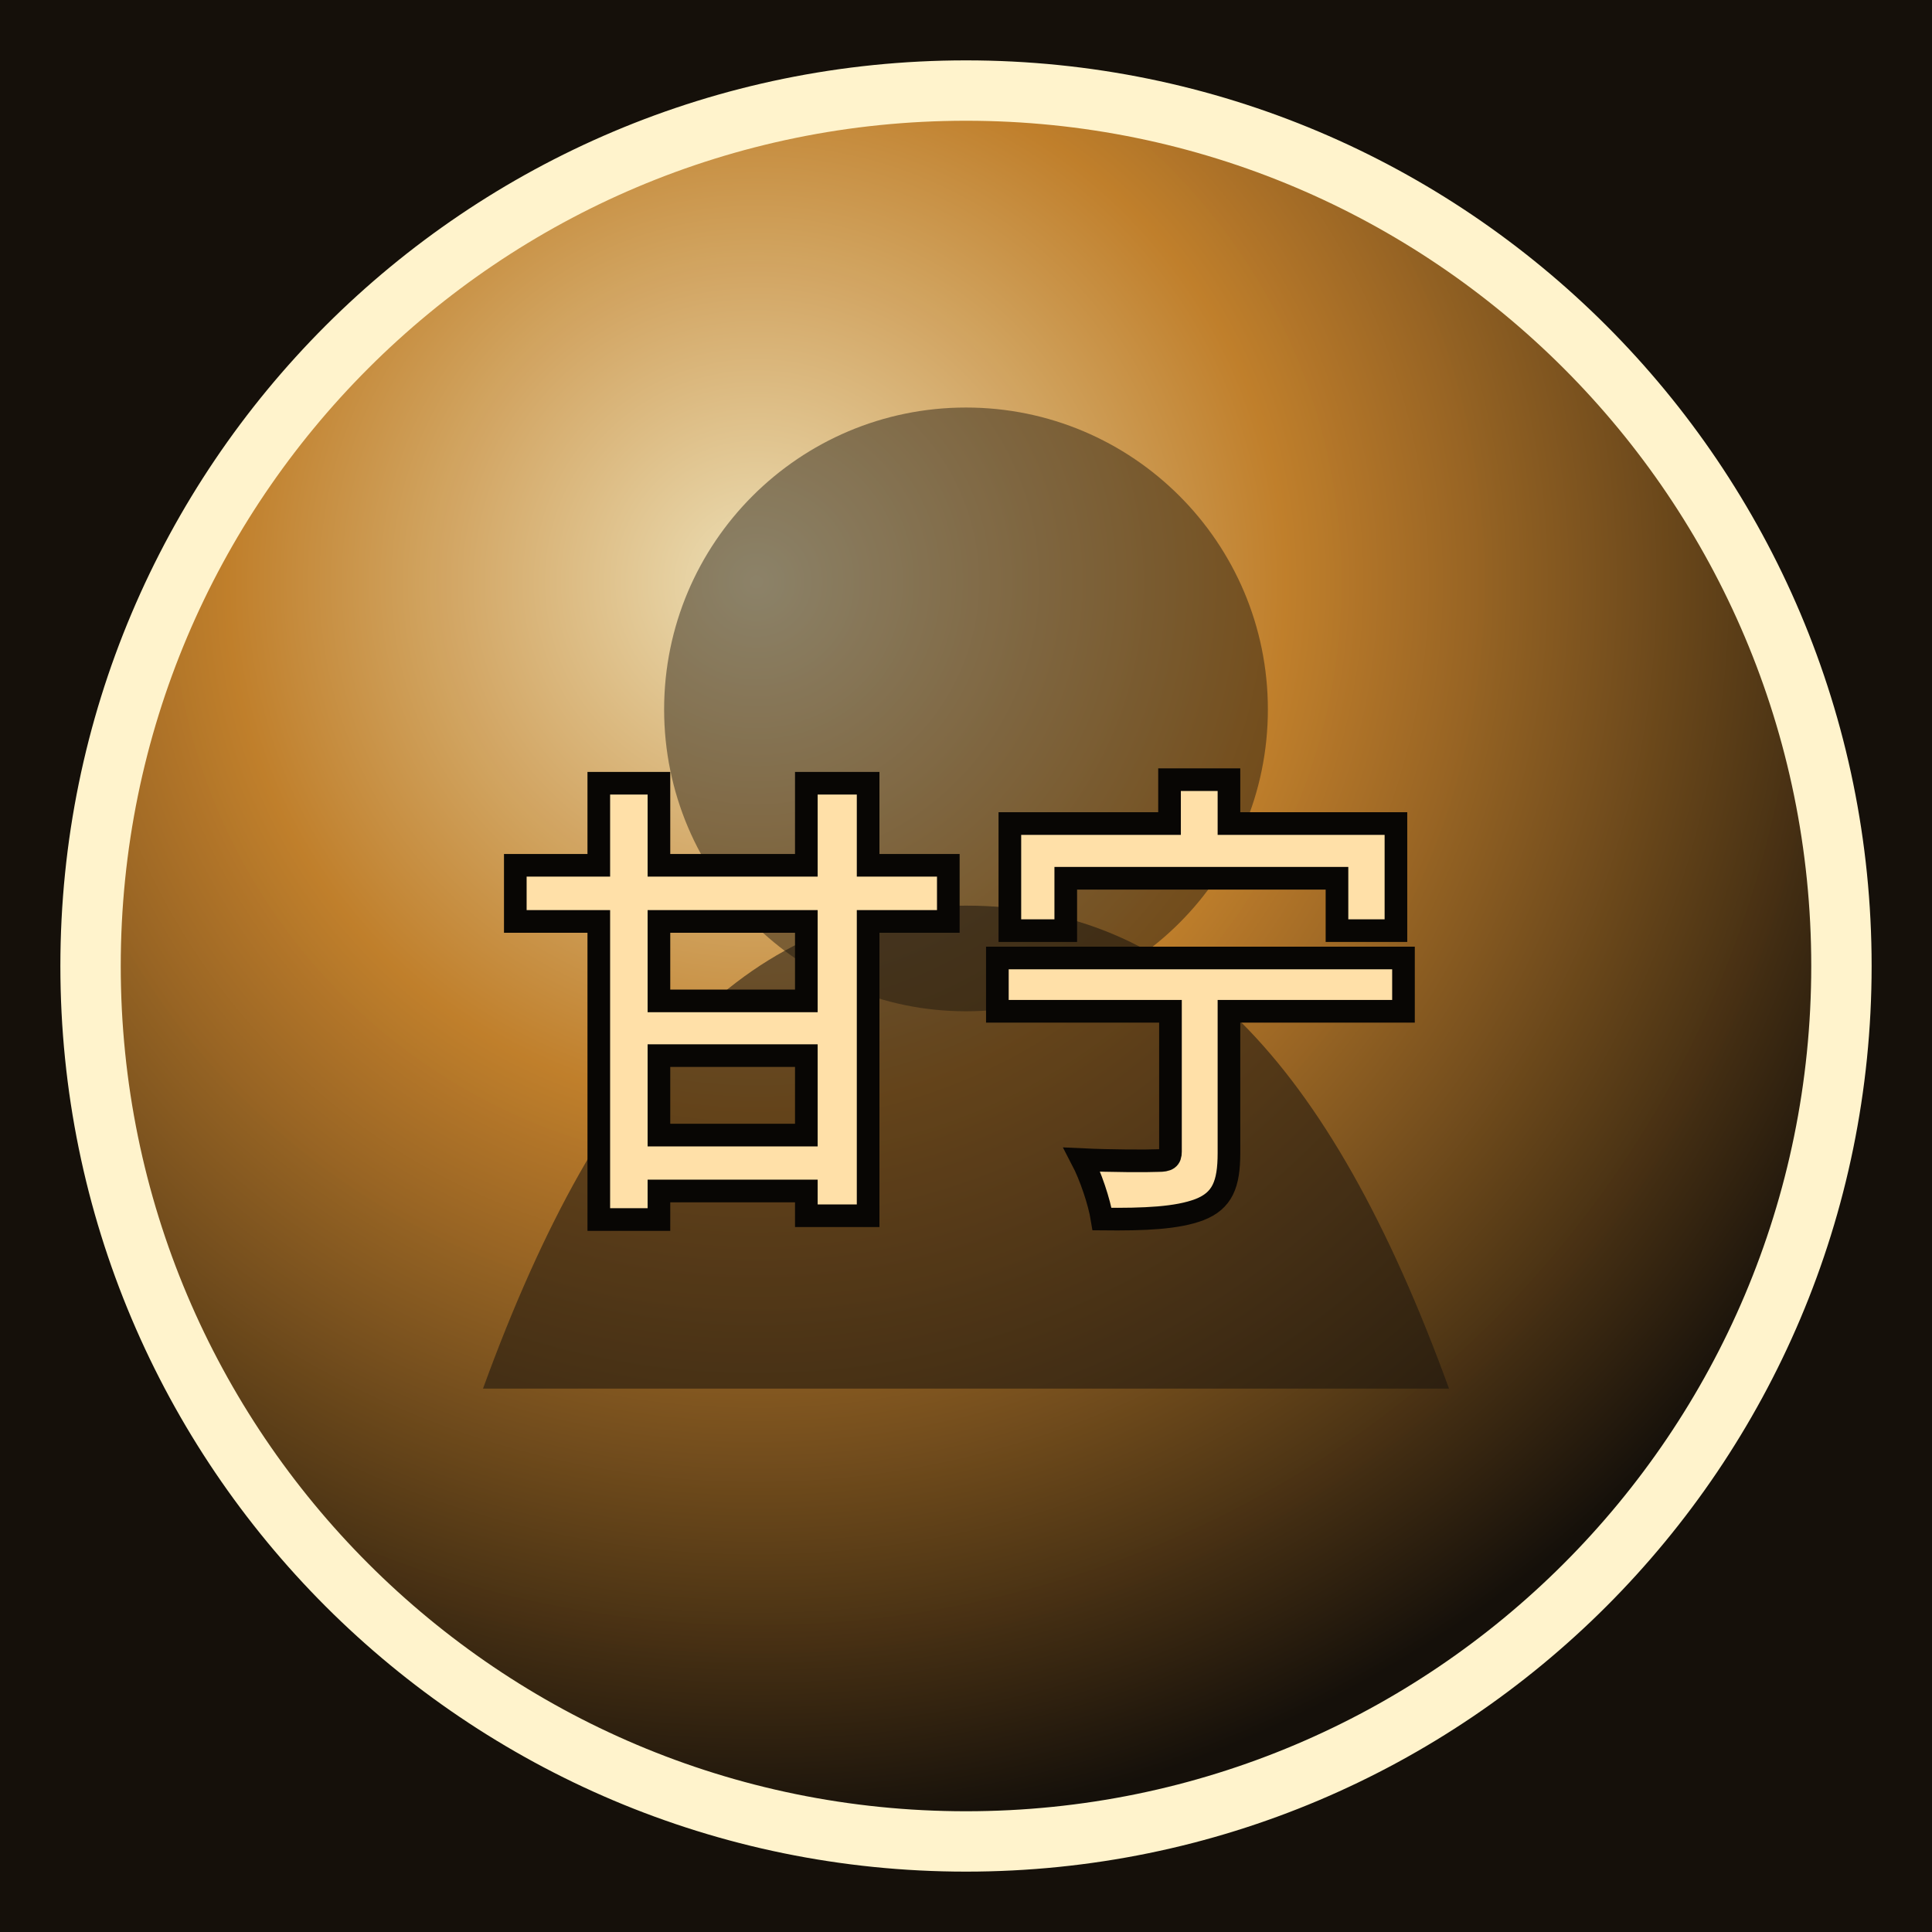
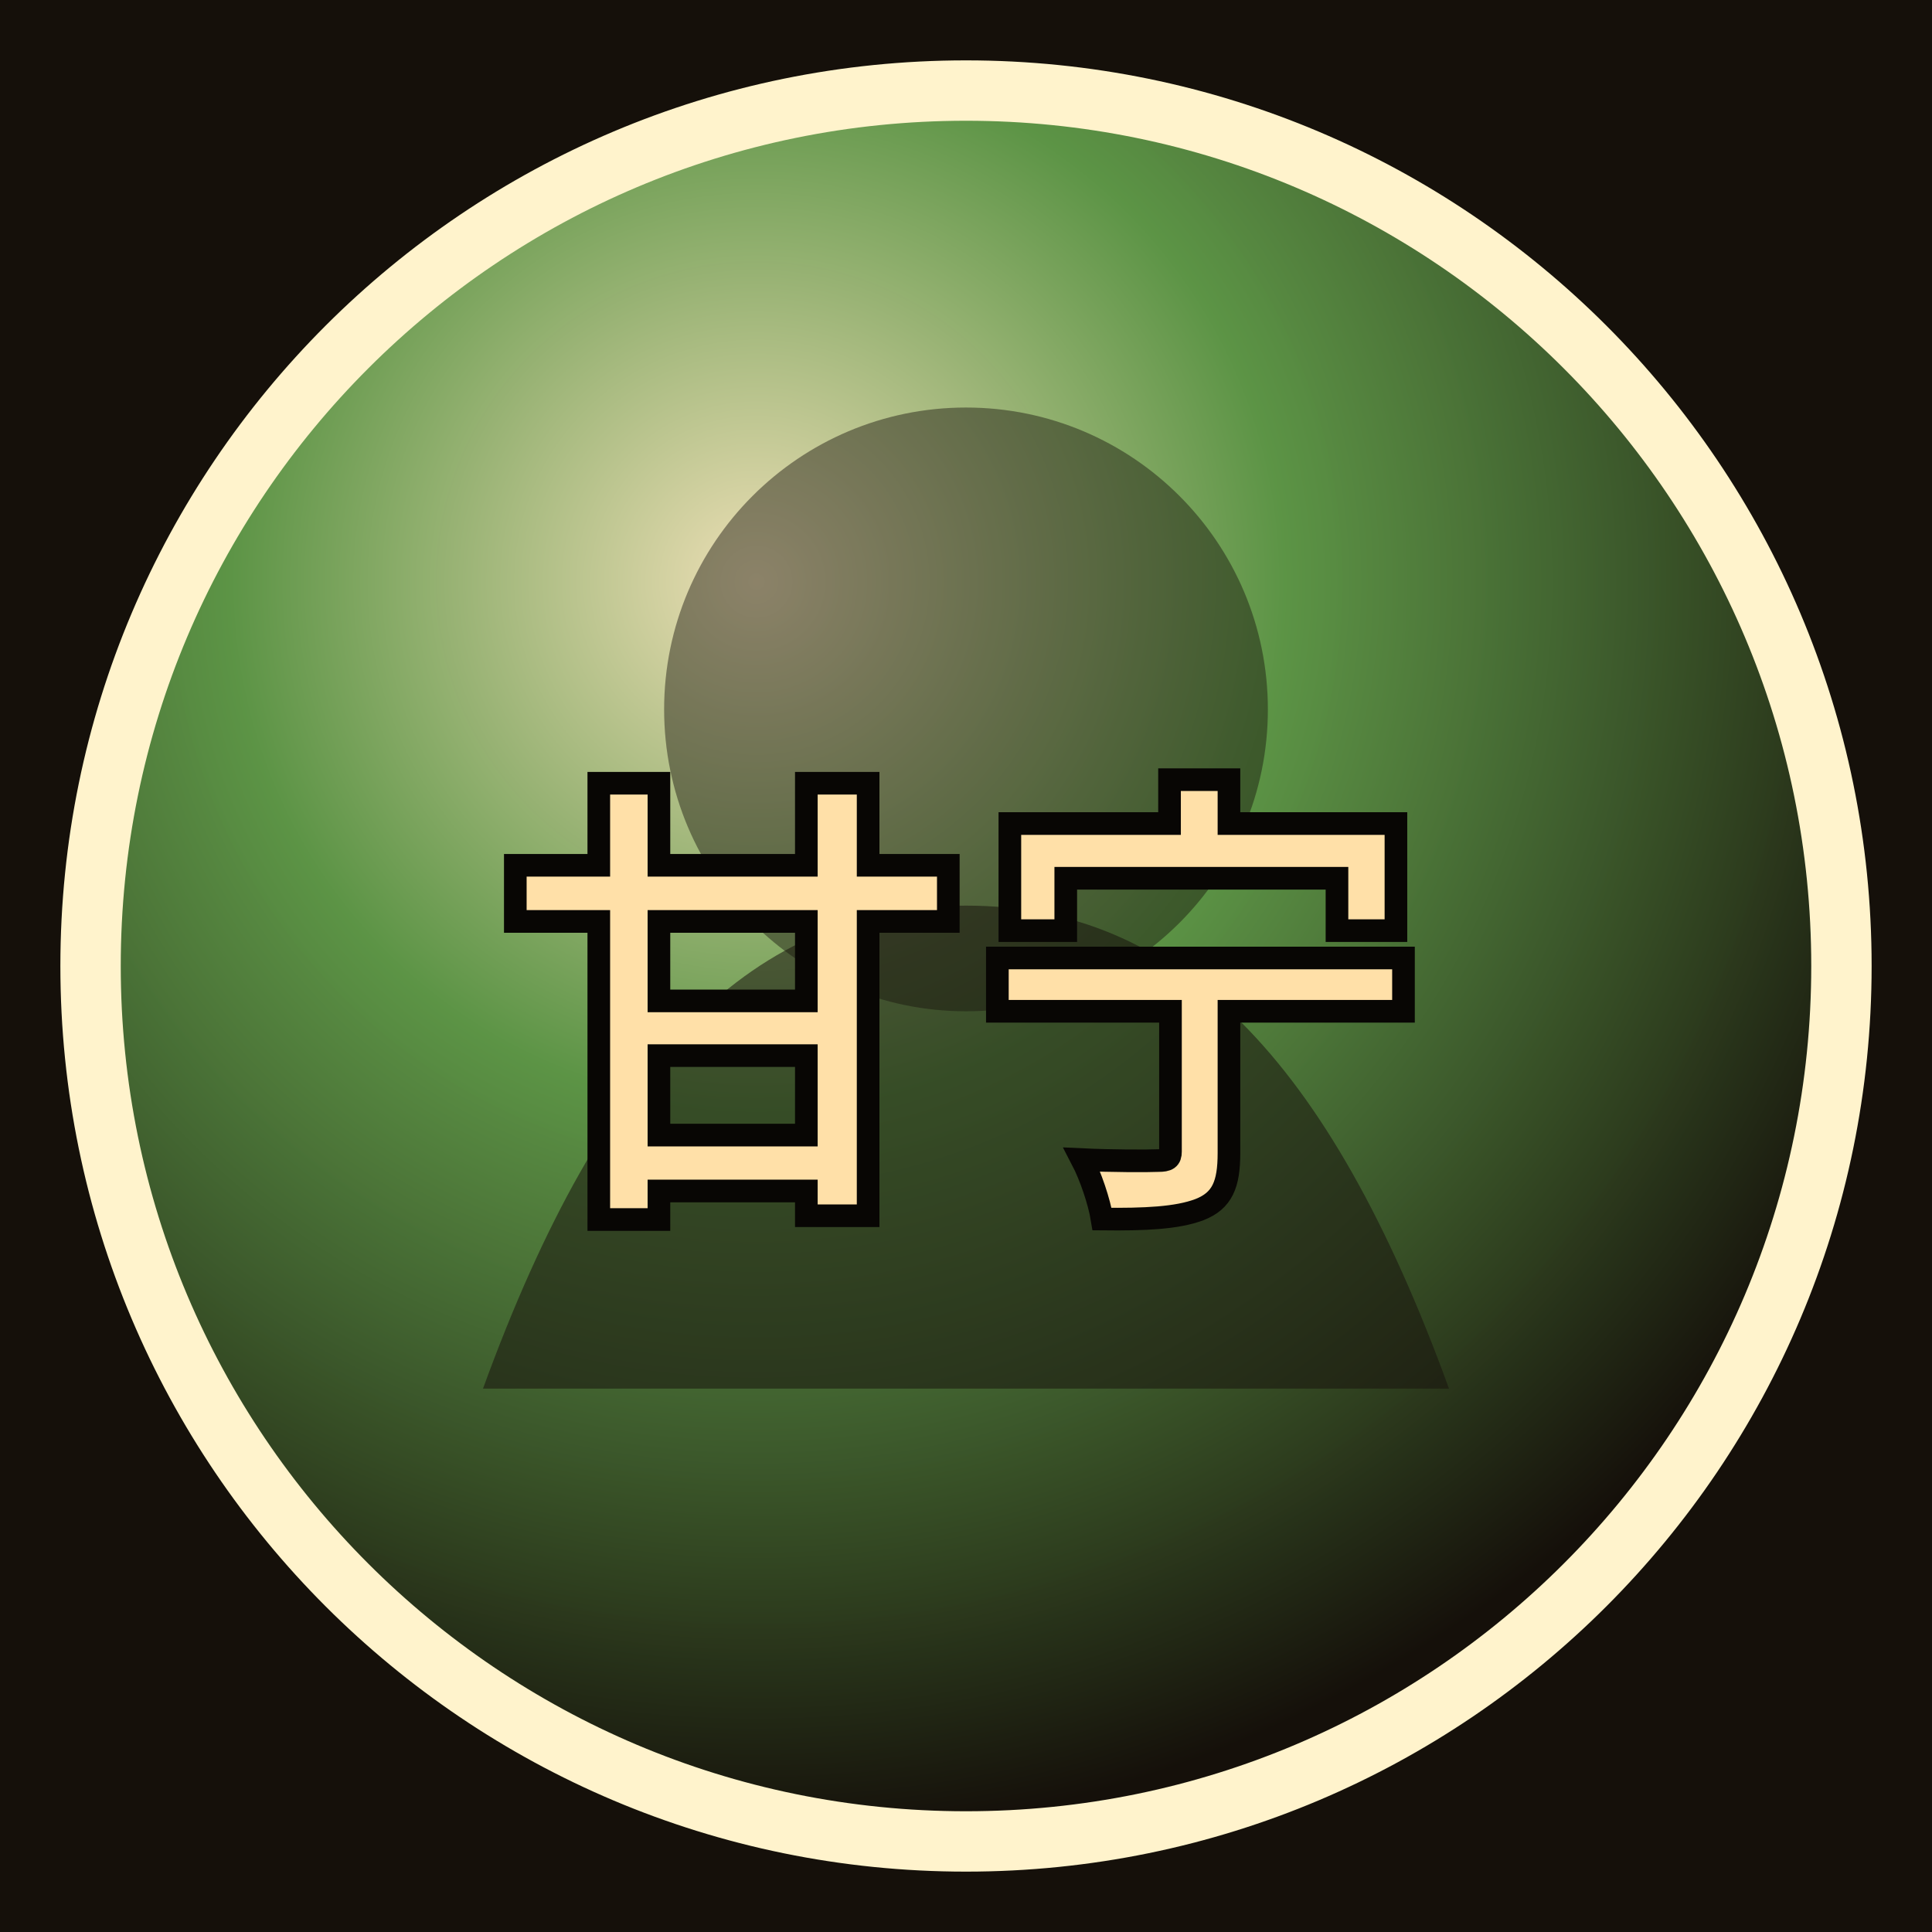
<svg xmlns="http://www.w3.org/2000/svg" viewBox="0 0 128 128" role="img" aria-label="甘宁">
  <defs>
    <radialGradient id="bg" cx="38%" cy="28%" r="72%">
      <stop offset="0" stop-color="#fff1c4" stop-opacity="0.92" />
-       <stop offset="0.42" stop-color="#D38B2F" stop-opacity="0.9" />
+       <stop offset="0.42" stop-color="#64A24C" stop-opacity="0.9" />
      <stop offset="1" stop-color="#15100a" />
    </radialGradient>
  </defs>
  <rect width="128" height="128" fill="#15100a" />
  <circle cx="64" cy="64" r="58" fill="url(#bg)" stroke="#fff3cc" stroke-width="4" />
  <path d="M32 92c8-22 18-32 32-32s24 10 32 32" fill="#17120c" opacity="0.55" />
  <circle cx="64" cy="47" r="20" fill="#17120c" opacity="0.45" />
  <text x="64" y="78" text-anchor="middle" font-family="Songti SC, STSong, serif" font-size="31" font-weight="900" fill="#ffe0a8" stroke="#080604" stroke-width="1.5">甘宁</text>
</svg>
